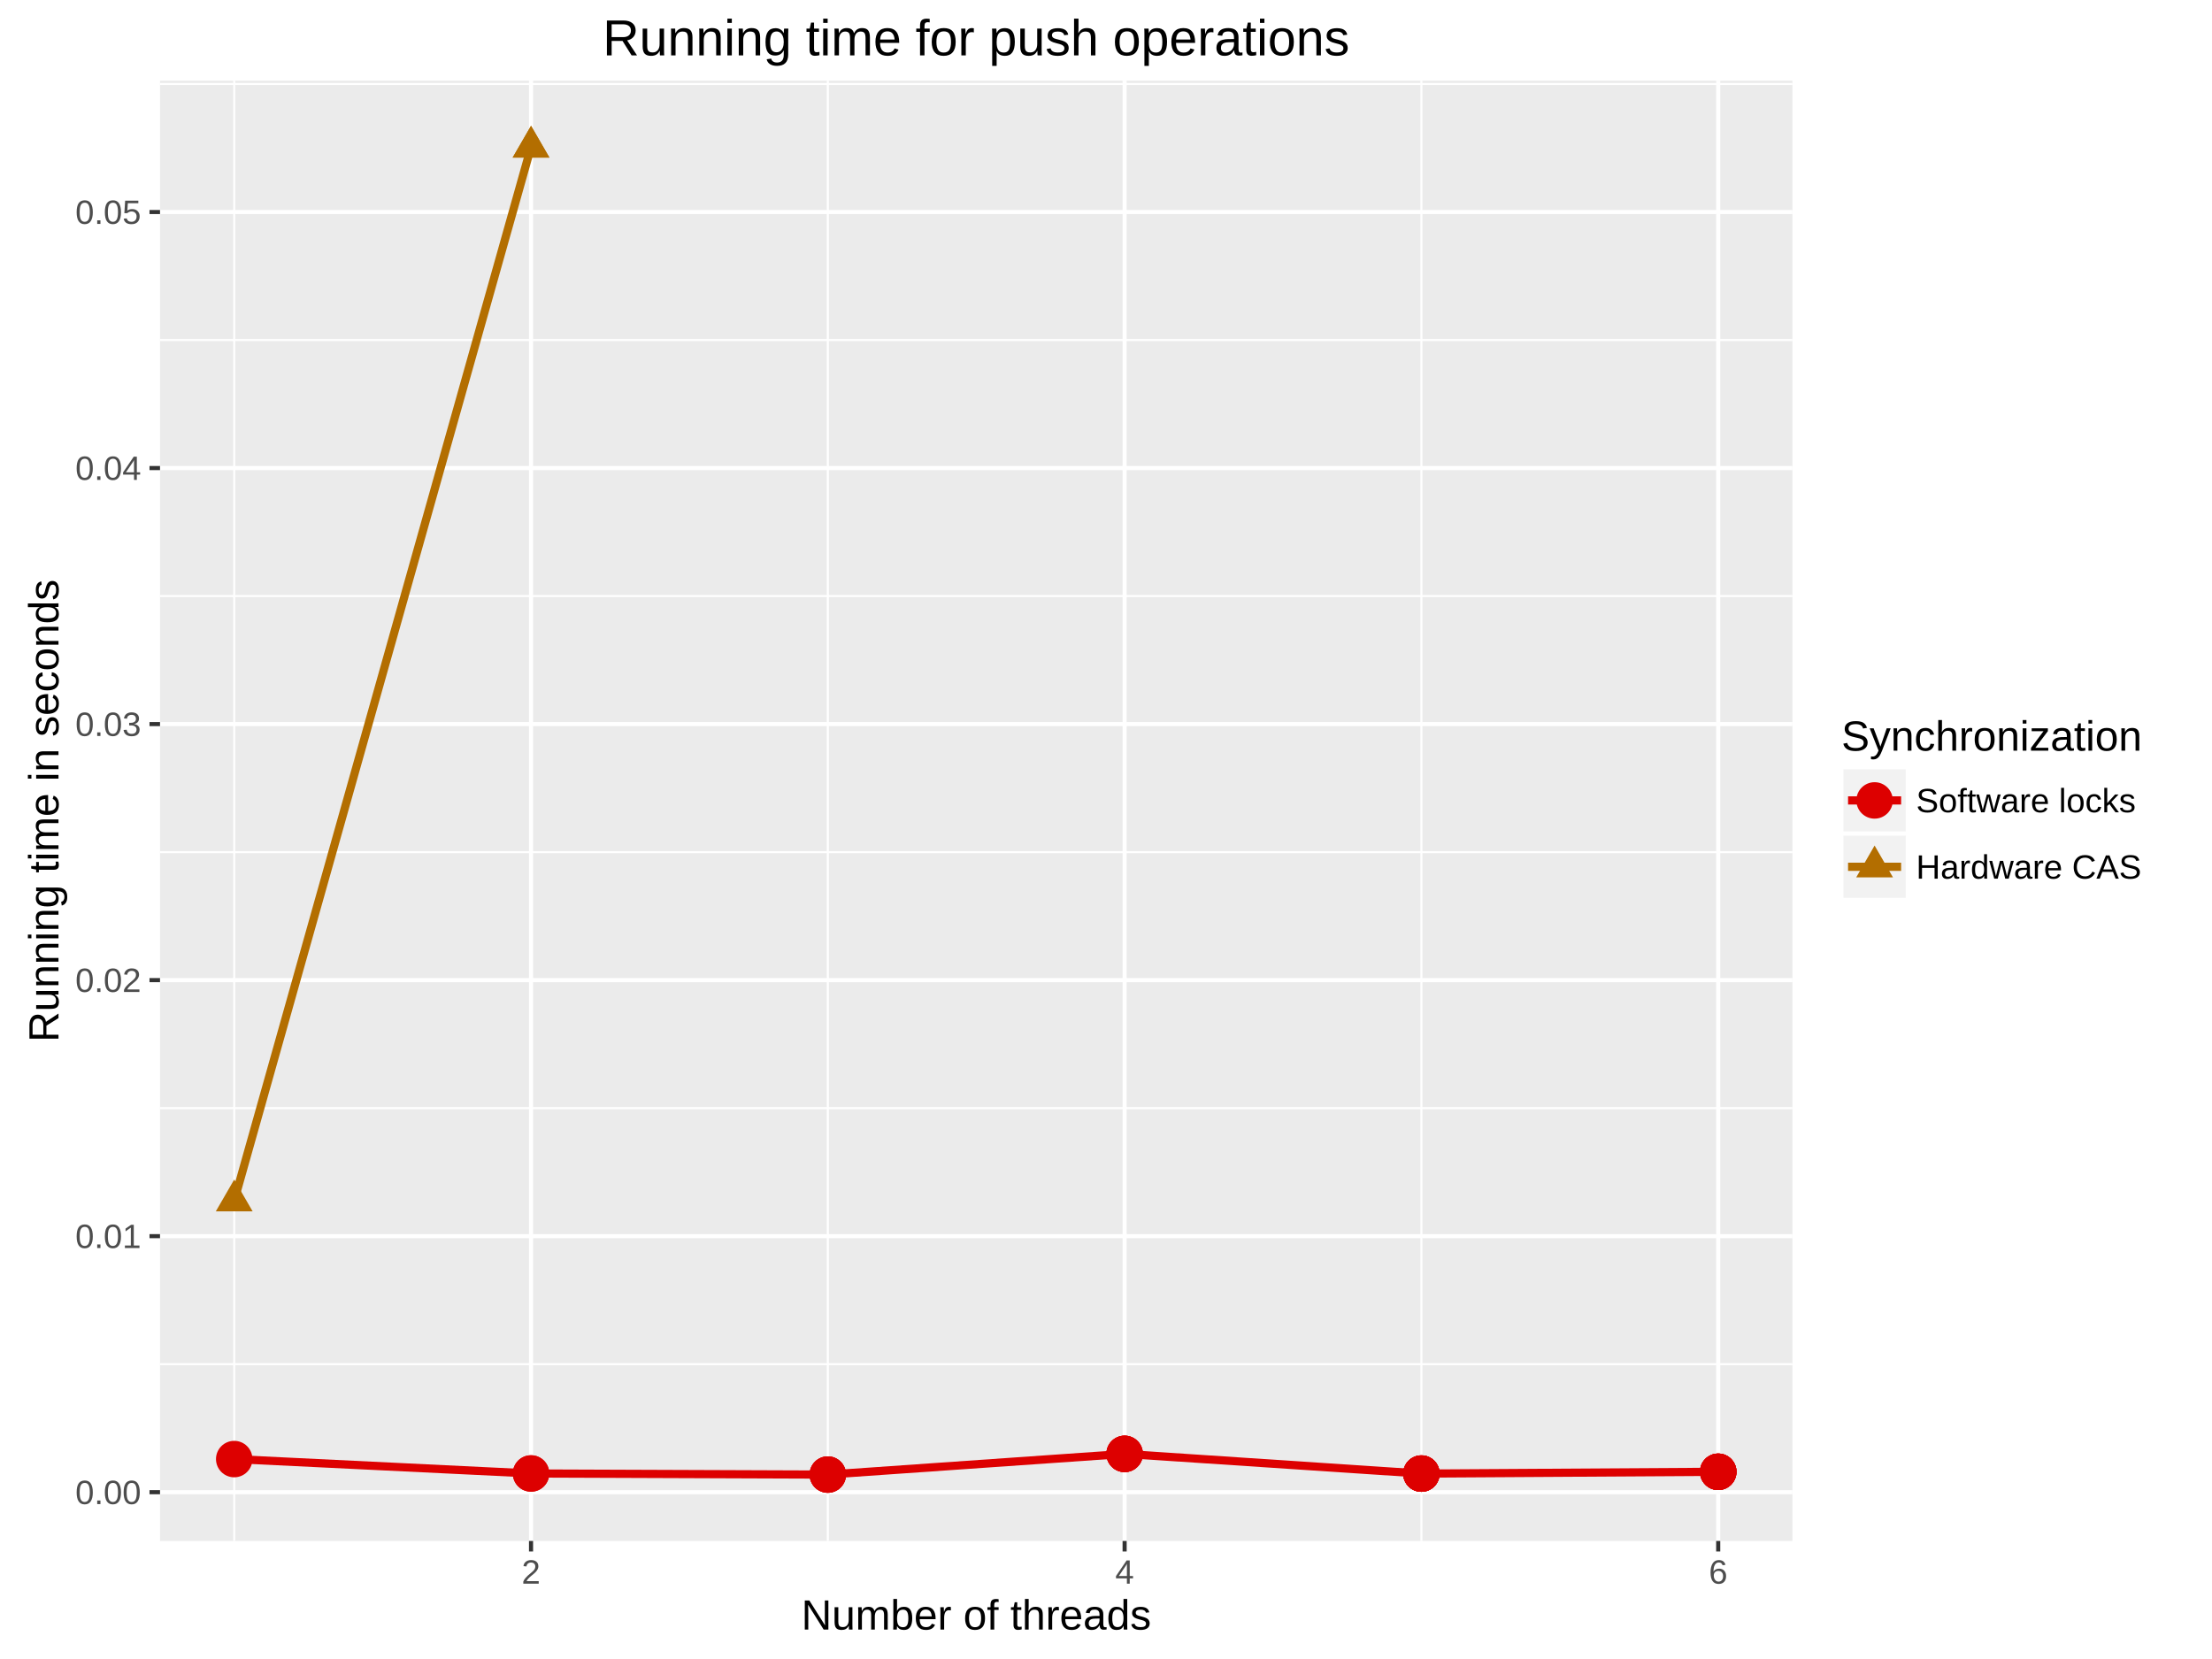
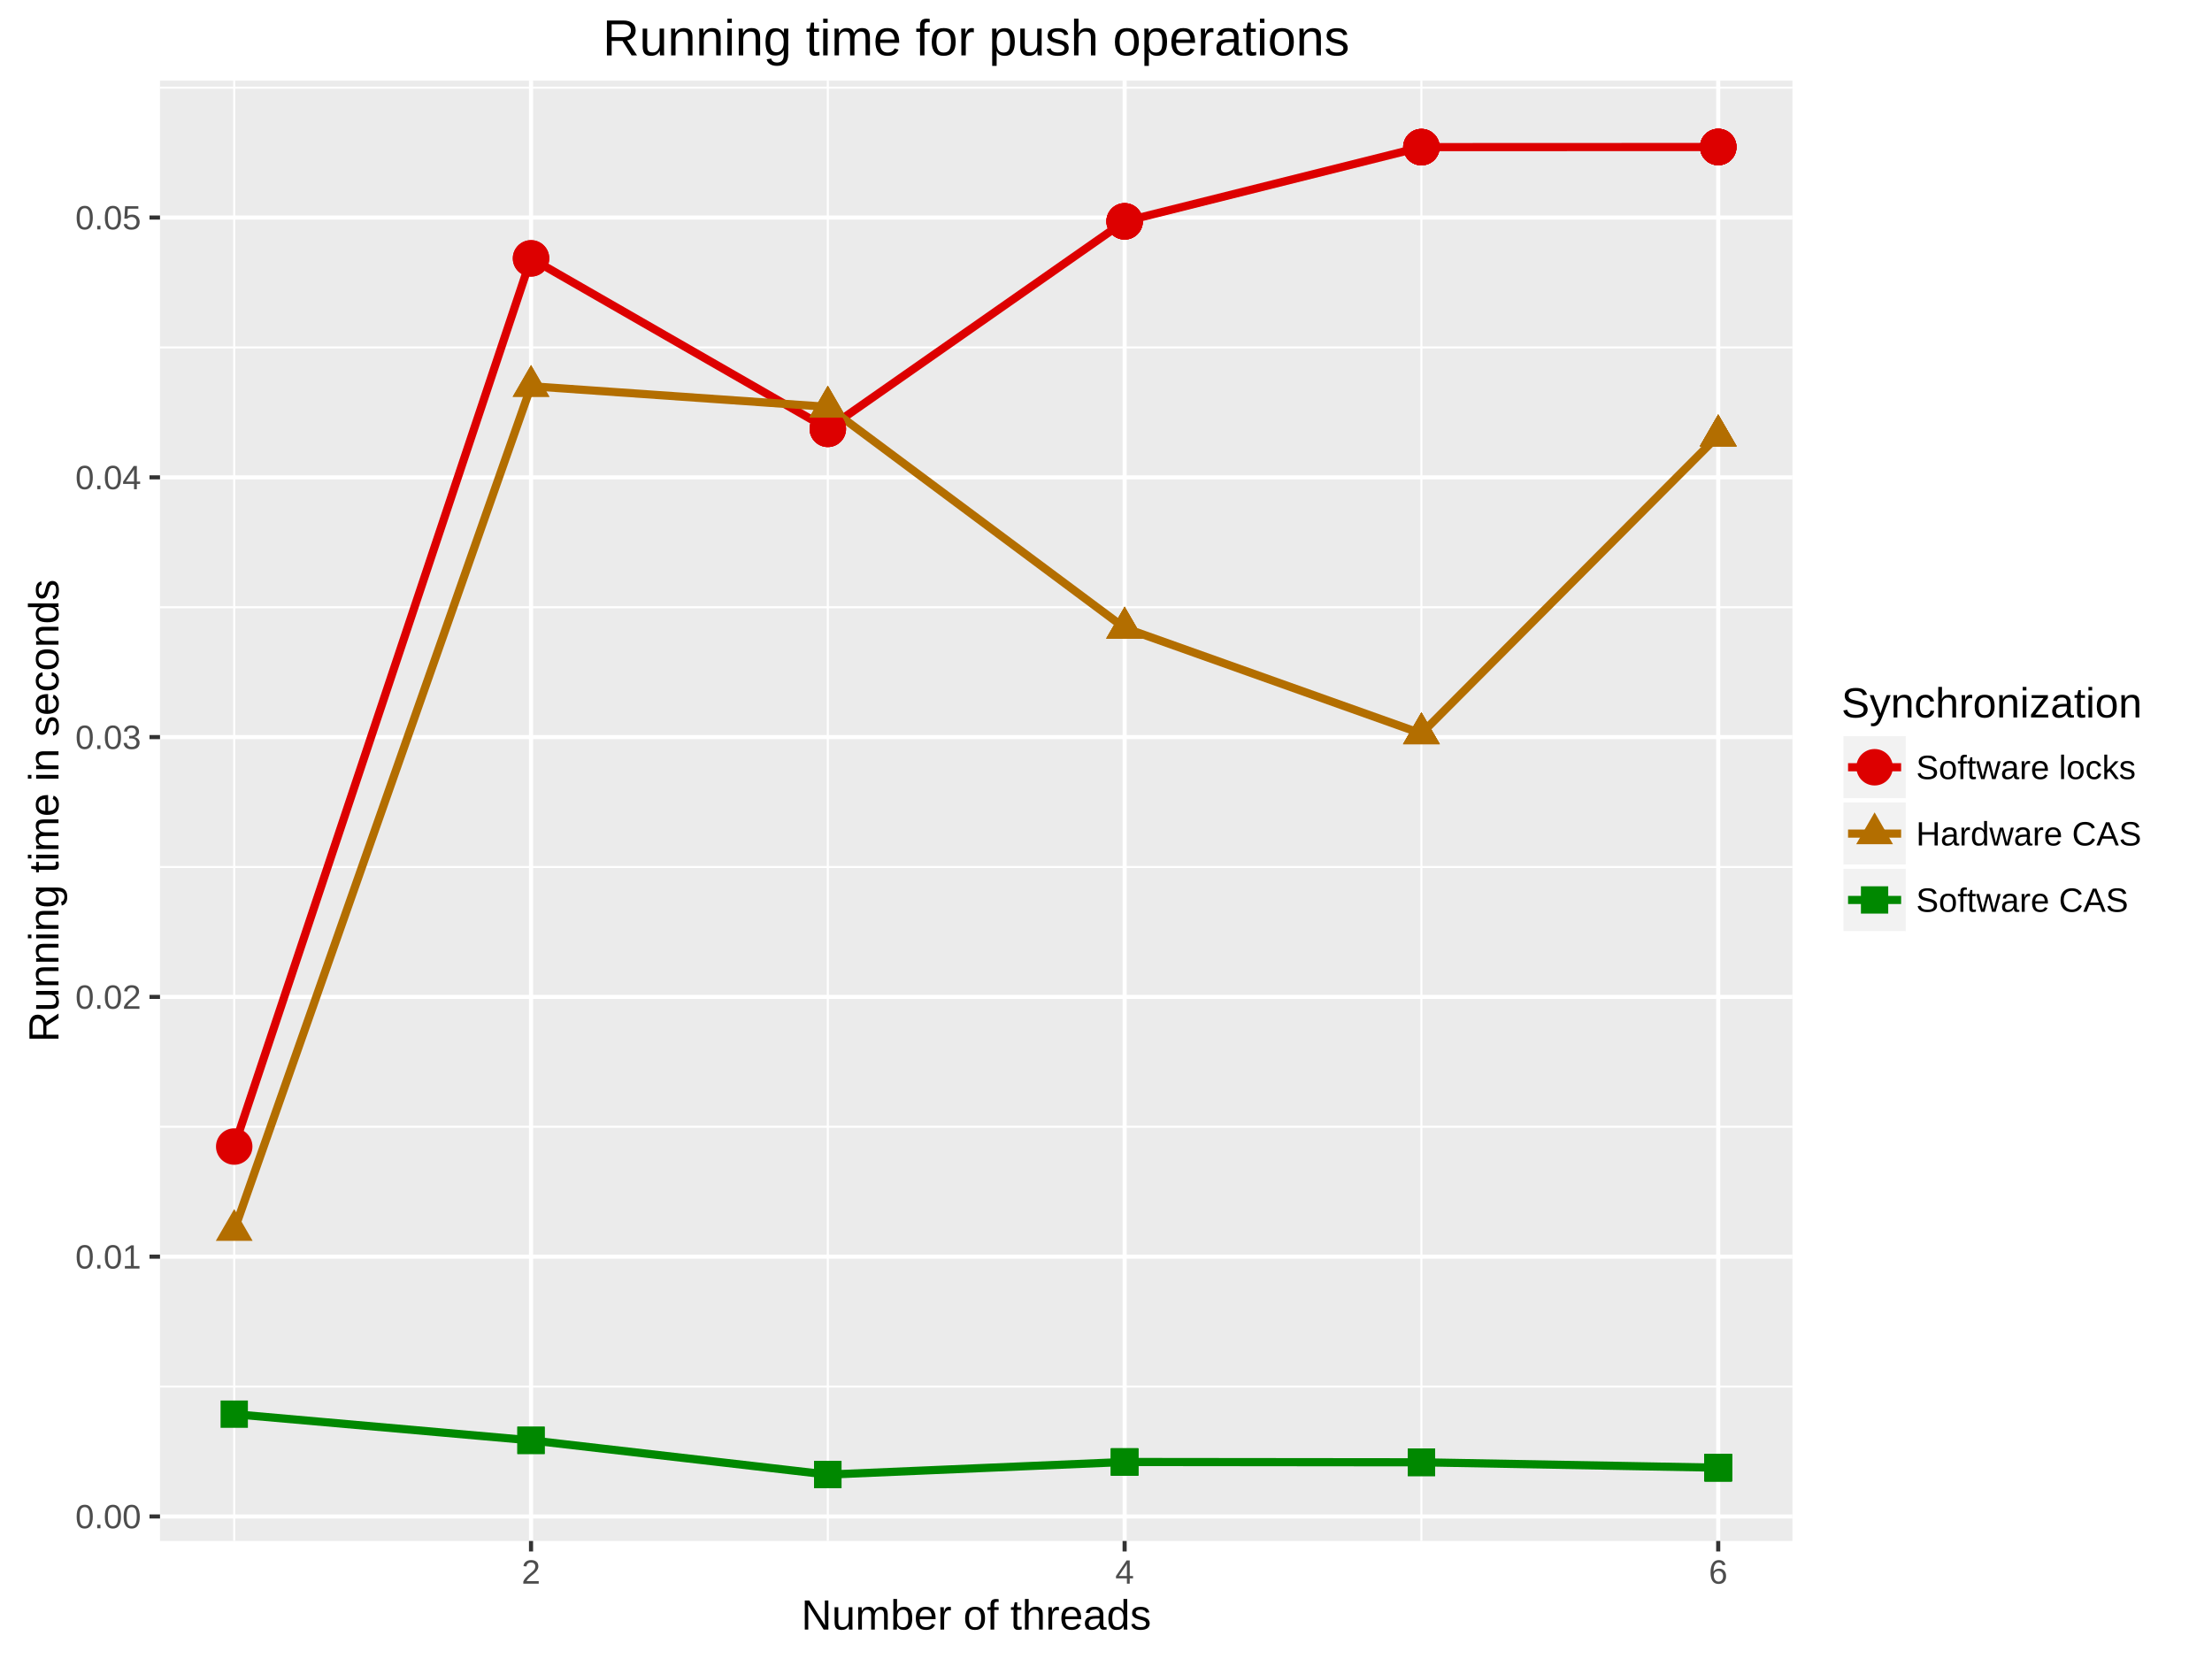
<svg xmlns="http://www.w3.org/2000/svg" viewBox="0 0 576.00 432.00">
  <defs>
    <style type="text/css">
    line, polyline, path, rect, circle {
      fill: none;
      stroke: #000000;
      stroke-linecap: round;
      stroke-linejoin: round;
      stroke-miterlimit: 10.00;
    }
  </style>
  </defs>
  <rect width="100%" height="100%" style="stroke: none; fill: #FFFFFF;" />
  <rect x="0.00" y="0.00" width="576.00" height="432.00" style="stroke-width: 1.07; stroke: #FFFFFF; fill: #FFFFFF;" />
  <defs>
    <clipPath id="cpNDEuNjcwMXw0NjYuNzQxfDQwMS4yNjR8MjAuOTkyMw==">
      <rect x="41.67" y="20.99" width="425.07" height="380.27" />
    </clipPath>
  </defs>
  <rect x="41.67" y="20.99" width="425.07" height="380.27" style="stroke-width: 1.07; stroke: none; fill: #EBEBEB;" clip-path="url(#cpNDEuNjcwMXw0NjYuNzQxfDQwMS4yNjR8MjAuOTkyMw==)" />
-   <polyline points="41.67,355.23 466.74,355.23 " style="stroke-width: 0.53; stroke: #FFFFFF; stroke-linecap: butt;" clip-path="url(#cpNDEuNjcwMXw0NjYuNzQxfDQwMS4yNjR8MjAuOTkyMw==)" />
-   <polyline points="41.67,288.56 466.74,288.56 " style="stroke-width: 0.53; stroke: #FFFFFF; stroke-linecap: butt;" clip-path="url(#cpNDEuNjcwMXw0NjYuNzQxfDQwMS4yNjR8MjAuOTkyMw==)" />
-   <polyline points="41.67,221.89 466.74,221.89 " style="stroke-width: 0.53; stroke: #FFFFFF; stroke-linecap: butt;" clip-path="url(#cpNDEuNjcwMXw0NjYuNzQxfDQwMS4yNjR8MjAuOTkyMw==)" />
-   <polyline points="41.67,155.21 466.74,155.21 " style="stroke-width: 0.53; stroke: #FFFFFF; stroke-linecap: butt;" clip-path="url(#cpNDEuNjcwMXw0NjYuNzQxfDQwMS4yNjR8MjAuOTkyMw==)" />
-   <polyline points="41.67,88.54 466.74,88.54 " style="stroke-width: 0.53; stroke: #FFFFFF; stroke-linecap: butt;" clip-path="url(#cpNDEuNjcwMXw0NjYuNzQxfDQwMS4yNjR8MjAuOTkyMw==)" />
-   <polyline points="41.67,21.87 466.74,21.87 " style="stroke-width: 0.53; stroke: #FFFFFF; stroke-linecap: butt;" clip-path="url(#cpNDEuNjcwMXw0NjYuNzQxfDQwMS4yNjR8MjAuOTkyMw==)" />
+   <polyline points="41.67,361.06 466.74,361.06 " style="stroke-width: 0.53; stroke: #FFFFFF; stroke-linecap: butt;" clip-path="url(#cpNDEuNjcwMXw0NjYuNzQxfDQwMS4yNjR8MjAuOTkyMw==)" />
+   <polyline points="41.67,293.41 466.74,293.41 " style="stroke-width: 0.53; stroke: #FFFFFF; stroke-linecap: butt;" clip-path="url(#cpNDEuNjcwMXw0NjYuNzQxfDQwMS4yNjR8MjAuOTkyMw==)" />
+   <polyline points="41.67,225.76 466.74,225.76 " style="stroke-width: 0.53; stroke: #FFFFFF; stroke-linecap: butt;" clip-path="url(#cpNDEuNjcwMXw0NjYuNzQxfDQwMS4yNjR8MjAuOTkyMw==)" />
+   <polyline points="41.67,158.12 466.74,158.12 " style="stroke-width: 0.53; stroke: #FFFFFF; stroke-linecap: butt;" clip-path="url(#cpNDEuNjcwMXw0NjYuNzQxfDQwMS4yNjR8MjAuOTkyMw==)" />
+   <polyline points="41.67,90.47 466.74,90.47 " style="stroke-width: 0.53; stroke: #FFFFFF; stroke-linecap: butt;" clip-path="url(#cpNDEuNjcwMXw0NjYuNzQxfDQwMS4yNjR8MjAuOTkyMw==)" />
+   <polyline points="41.67,22.83 466.74,22.83 " style="stroke-width: 0.53; stroke: #FFFFFF; stroke-linecap: butt;" clip-path="url(#cpNDEuNjcwMXw0NjYuNzQxfDQwMS4yNjR8MjAuOTkyMw==)" />
  <polyline points="60.99,401.26 60.99,20.99 " style="stroke-width: 0.53; stroke: #FFFFFF; stroke-linecap: butt;" clip-path="url(#cpNDEuNjcwMXw0NjYuNzQxfDQwMS4yNjR8MjAuOTkyMw==)" />
  <polyline points="215.56,401.26 215.56,20.99 " style="stroke-width: 0.53; stroke: #FFFFFF; stroke-linecap: butt;" clip-path="url(#cpNDEuNjcwMXw0NjYuNzQxfDQwMS4yNjR8MjAuOTkyMw==)" />
  <polyline points="370.13,401.26 370.13,20.99 " style="stroke-width: 0.53; stroke: #FFFFFF; stroke-linecap: butt;" clip-path="url(#cpNDEuNjcwMXw0NjYuNzQxfDQwMS4yNjR8MjAuOTkyMw==)" />
-   <polyline points="41.67,388.56 466.74,388.56 " style="stroke-width: 1.07; stroke: #FFFFFF; stroke-linecap: butt;" clip-path="url(#cpNDEuNjcwMXw0NjYuNzQxfDQwMS4yNjR8MjAuOTkyMw==)" />
-   <polyline points="41.67,321.89 466.74,321.89 " style="stroke-width: 1.07; stroke: #FFFFFF; stroke-linecap: butt;" clip-path="url(#cpNDEuNjcwMXw0NjYuNzQxfDQwMS4yNjR8MjAuOTkyMw==)" />
-   <polyline points="41.67,255.22 466.74,255.22 " style="stroke-width: 1.07; stroke: #FFFFFF; stroke-linecap: butt;" clip-path="url(#cpNDEuNjcwMXw0NjYuNzQxfDQwMS4yNjR8MjAuOTkyMw==)" />
-   <polyline points="41.67,188.55 466.74,188.55 " style="stroke-width: 1.07; stroke: #FFFFFF; stroke-linecap: butt;" clip-path="url(#cpNDEuNjcwMXw0NjYuNzQxfDQwMS4yNjR8MjAuOTkyMw==)" />
-   <polyline points="41.67,121.88 466.74,121.88 " style="stroke-width: 1.07; stroke: #FFFFFF; stroke-linecap: butt;" clip-path="url(#cpNDEuNjcwMXw0NjYuNzQxfDQwMS4yNjR8MjAuOTkyMw==)" />
-   <polyline points="41.67,55.21 466.74,55.21 " style="stroke-width: 1.07; stroke: #FFFFFF; stroke-linecap: butt;" clip-path="url(#cpNDEuNjcwMXw0NjYuNzQxfDQwMS4yNjR8MjAuOTkyMw==)" />
+   <polyline points="41.67,394.88 466.74,394.88 " style="stroke-width: 1.07; stroke: #FFFFFF; stroke-linecap: butt;" clip-path="url(#cpNDEuNjcwMXw0NjYuNzQxfDQwMS4yNjR8MjAuOTkyMw==)" />
+   <polyline points="41.67,327.23 466.74,327.23 " style="stroke-width: 1.07; stroke: #FFFFFF; stroke-linecap: butt;" clip-path="url(#cpNDEuNjcwMXw0NjYuNzQxfDQwMS4yNjR8MjAuOTkyMw==)" />
+   <polyline points="41.67,259.59 466.74,259.59 " style="stroke-width: 1.07; stroke: #FFFFFF; stroke-linecap: butt;" clip-path="url(#cpNDEuNjcwMXw0NjYuNzQxfDQwMS4yNjR8MjAuOTkyMw==)" />
+   <polyline points="41.67,191.94 466.74,191.94 " style="stroke-width: 1.07; stroke: #FFFFFF; stroke-linecap: butt;" clip-path="url(#cpNDEuNjcwMXw0NjYuNzQxfDQwMS4yNjR8MjAuOTkyMw==)" />
+   <polyline points="41.67,124.30 466.74,124.30 " style="stroke-width: 1.07; stroke: #FFFFFF; stroke-linecap: butt;" clip-path="url(#cpNDEuNjcwMXw0NjYuNzQxfDQwMS4yNjR8MjAuOTkyMw==)" />
+   <polyline points="41.67,56.65 466.74,56.65 " style="stroke-width: 1.07; stroke: #FFFFFF; stroke-linecap: butt;" clip-path="url(#cpNDEuNjcwMXw0NjYuNzQxfDQwMS4yNjR8MjAuOTkyMw==)" />
  <polyline points="138.28,401.26 138.28,20.99 " style="stroke-width: 1.07; stroke: #FFFFFF; stroke-linecap: butt;" clip-path="url(#cpNDEuNjcwMXw0NjYuNzQxfDQwMS4yNjR8MjAuOTkyMw==)" />
  <polyline points="292.85,401.26 292.85,20.99 " style="stroke-width: 1.07; stroke: #FFFFFF; stroke-linecap: butt;" clip-path="url(#cpNDEuNjcwMXw0NjYuNzQxfDQwMS4yNjR8MjAuOTkyMw==)" />
  <polyline points="447.42,401.26 447.42,20.99 " style="stroke-width: 1.07; stroke: #FFFFFF; stroke-linecap: butt;" clip-path="url(#cpNDEuNjcwMXw0NjYuNzQxfDQwMS4yNjR8MjAuOTkyMw==)" />
-   <polyline points="60.99,379.94 138.28,383.69 138.28,383.69 215.56,383.98 215.56,383.98 215.56,383.98 292.85,378.59 292.85,378.59 292.85,378.59 292.85,378.59 370.13,383.72 370.13,383.72 370.13,383.72 370.13,383.72 370.13,383.72 447.42,383.25 447.42,383.25 447.42,383.25 447.42,383.25 447.42,383.25 447.42,383.25 " style="stroke-width: 2.13; stroke: #DD0000; stroke-linecap: butt;" clip-path="url(#cpNDEuNjcwMXw0NjYuNzQxfDQwMS4yNjR8MjAuOTkyMw==)" />
-   <polyline points="60.99,312.67 138.28,38.28 138.28,38.28 " style="stroke-width: 2.13; stroke: #B36E00; stroke-linecap: butt;" clip-path="url(#cpNDEuNjcwMXw0NjYuNzQxfDQwMS4yNjR8MjAuOTkyMw==)" />
-   <circle cx="60.99" cy="379.94" r="3.56pt" style="stroke-width: 0.71; stroke: none; fill: #DD0000;" clip-path="url(#cpNDEuNjcwMXw0NjYuNzQxfDQwMS4yNjR8MjAuOTkyMw==)" />
-   <polyline points="60.99,307.14 65.78,315.43 56.20,315.43 " style="stroke-width: 0.71; stroke: none; fill: #B36E00;" clip-path="url(#cpNDEuNjcwMXw0NjYuNzQxfDQwMS4yNjR8MjAuOTkyMw==)" />
-   <circle cx="138.28" cy="383.69" r="3.56pt" style="stroke-width: 0.71; stroke: none; fill: #DD0000;" clip-path="url(#cpNDEuNjcwMXw0NjYuNzQxfDQwMS4yNjR8MjAuOTkyMw==)" />
-   <circle cx="138.28" cy="383.69" r="3.56pt" style="stroke-width: 0.71; stroke: none; fill: #DD0000;" clip-path="url(#cpNDEuNjcwMXw0NjYuNzQxfDQwMS4yNjR8MjAuOTkyMw==)" />
-   <polyline points="138.28,32.75 143.07,41.04 133.49,41.04 " style="stroke-width: 0.71; stroke: none; fill: #B36E00;" clip-path="url(#cpNDEuNjcwMXw0NjYuNzQxfDQwMS4yNjR8MjAuOTkyMw==)" />
-   <polyline points="138.28,32.75 143.07,41.04 133.49,41.04 " style="stroke-width: 0.71; stroke: none; fill: #B36E00;" clip-path="url(#cpNDEuNjcwMXw0NjYuNzQxfDQwMS4yNjR8MjAuOTkyMw==)" />
-   <circle cx="215.56" cy="383.98" r="3.56pt" style="stroke-width: 0.71; stroke: none; fill: #DD0000;" clip-path="url(#cpNDEuNjcwMXw0NjYuNzQxfDQwMS4yNjR8MjAuOTkyMw==)" />
-   <circle cx="215.56" cy="383.98" r="3.56pt" style="stroke-width: 0.71; stroke: none; fill: #DD0000;" clip-path="url(#cpNDEuNjcwMXw0NjYuNzQxfDQwMS4yNjR8MjAuOTkyMw==)" />
-   <circle cx="215.56" cy="383.98" r="3.56pt" style="stroke-width: 0.71; stroke: none; fill: #DD0000;" clip-path="url(#cpNDEuNjcwMXw0NjYuNzQxfDQwMS4yNjR8MjAuOTkyMw==)" />
-   <circle cx="292.85" cy="378.59" r="3.56pt" style="stroke-width: 0.71; stroke: none; fill: #DD0000;" clip-path="url(#cpNDEuNjcwMXw0NjYuNzQxfDQwMS4yNjR8MjAuOTkyMw==)" />
-   <circle cx="292.85" cy="378.59" r="3.56pt" style="stroke-width: 0.71; stroke: none; fill: #DD0000;" clip-path="url(#cpNDEuNjcwMXw0NjYuNzQxfDQwMS4yNjR8MjAuOTkyMw==)" />
-   <circle cx="292.85" cy="378.59" r="3.56pt" style="stroke-width: 0.71; stroke: none; fill: #DD0000;" clip-path="url(#cpNDEuNjcwMXw0NjYuNzQxfDQwMS4yNjR8MjAuOTkyMw==)" />
-   <circle cx="292.85" cy="378.59" r="3.56pt" style="stroke-width: 0.71; stroke: none; fill: #DD0000;" clip-path="url(#cpNDEuNjcwMXw0NjYuNzQxfDQwMS4yNjR8MjAuOTkyMw==)" />
-   <circle cx="370.13" cy="383.72" r="3.56pt" style="stroke-width: 0.71; stroke: none; fill: #DD0000;" clip-path="url(#cpNDEuNjcwMXw0NjYuNzQxfDQwMS4yNjR8MjAuOTkyMw==)" />
-   <circle cx="370.13" cy="383.72" r="3.56pt" style="stroke-width: 0.71; stroke: none; fill: #DD0000;" clip-path="url(#cpNDEuNjcwMXw0NjYuNzQxfDQwMS4yNjR8MjAuOTkyMw==)" />
-   <circle cx="370.13" cy="383.72" r="3.56pt" style="stroke-width: 0.71; stroke: none; fill: #DD0000;" clip-path="url(#cpNDEuNjcwMXw0NjYuNzQxfDQwMS4yNjR8MjAuOTkyMw==)" />
-   <circle cx="370.13" cy="383.72" r="3.56pt" style="stroke-width: 0.71; stroke: none; fill: #DD0000;" clip-path="url(#cpNDEuNjcwMXw0NjYuNzQxfDQwMS4yNjR8MjAuOTkyMw==)" />
-   <circle cx="370.13" cy="383.72" r="3.56pt" style="stroke-width: 0.71; stroke: none; fill: #DD0000;" clip-path="url(#cpNDEuNjcwMXw0NjYuNzQxfDQwMS4yNjR8MjAuOTkyMw==)" />
-   <circle cx="447.42" cy="383.25" r="3.56pt" style="stroke-width: 0.71; stroke: none; fill: #DD0000;" clip-path="url(#cpNDEuNjcwMXw0NjYuNzQxfDQwMS4yNjR8MjAuOTkyMw==)" />
-   <circle cx="447.42" cy="383.25" r="3.56pt" style="stroke-width: 0.71; stroke: none; fill: #DD0000;" clip-path="url(#cpNDEuNjcwMXw0NjYuNzQxfDQwMS4yNjR8MjAuOTkyMw==)" />
-   <circle cx="447.42" cy="383.25" r="3.56pt" style="stroke-width: 0.71; stroke: none; fill: #DD0000;" clip-path="url(#cpNDEuNjcwMXw0NjYuNzQxfDQwMS4yNjR8MjAuOTkyMw==)" />
-   <circle cx="447.42" cy="383.25" r="3.56pt" style="stroke-width: 0.71; stroke: none; fill: #DD0000;" clip-path="url(#cpNDEuNjcwMXw0NjYuNzQxfDQwMS4yNjR8MjAuOTkyMw==)" />
-   <circle cx="447.42" cy="383.25" r="3.56pt" style="stroke-width: 0.71; stroke: none; fill: #DD0000;" clip-path="url(#cpNDEuNjcwMXw0NjYuNzQxfDQwMS4yNjR8MjAuOTkyMw==)" />
-   <circle cx="447.42" cy="383.25" r="3.56pt" style="stroke-width: 0.71; stroke: none; fill: #DD0000;" clip-path="url(#cpNDEuNjcwMXw0NjYuNzQxfDQwMS4yNjR8MjAuOTkyMw==)" />
+   <polyline points="60.99,298.56 138.28,67.28 138.28,67.28 215.56,111.67 215.56,111.67 215.56,111.67 292.85,57.64 292.85,57.64 292.85,57.64 292.85,57.64 370.13,38.31 370.13,38.31 370.13,38.31 370.13,38.31 370.13,38.31 447.42,38.28 447.42,38.28 447.42,38.28 447.42,38.28 447.42,38.28 447.42,38.28 " style="stroke-width: 2.13; stroke: #DD0000; stroke-linecap: butt;" clip-path="url(#cpNDEuNjcwMXw0NjYuNzQxfDQwMS4yNjR8MjAuOTkyMw==)" />
+   <polyline points="60.99,320.35 138.28,100.57 138.28,100.57 215.56,105.95 215.56,105.95 215.56,105.95 292.85,163.51 292.85,163.51 292.85,163.51 292.85,163.51 370.13,191.02 370.13,191.02 370.13,191.02 370.13,191.02 370.13,191.02 447.42,113.44 447.42,113.44 447.42,113.44 447.42,113.44 447.42,113.44 447.42,113.44 " style="stroke-width: 2.13; stroke: #B36E00; stroke-linecap: butt;" clip-path="url(#cpNDEuNjcwMXw0NjYuNzQxfDQwMS4yNjR8MjAuOTkyMw==)" />
+   <polyline points="60.99,368.25 138.28,375.07 138.28,375.07 215.56,383.98 215.56,383.98 215.56,383.98 292.85,380.70 292.85,380.70 292.85,380.70 292.85,380.70 370.13,380.78 370.13,380.78 370.13,380.78 370.13,380.78 370.13,380.78 447.42,382.18 447.42,382.18 447.42,382.18 447.42,382.18 447.42,382.18 447.42,382.18 " style="stroke-width: 2.13; stroke: #008800; stroke-linecap: butt;" clip-path="url(#cpNDEuNjcwMXw0NjYuNzQxfDQwMS4yNjR8MjAuOTkyMw==)" />
+   <circle cx="60.99" cy="298.56" r="3.56pt" style="stroke-width: 0.71; stroke: none; fill: #DD0000;" clip-path="url(#cpNDEuNjcwMXw0NjYuNzQxfDQwMS4yNjR8MjAuOTkyMw==)" />
+   <polyline points="60.99,314.82 65.78,323.11 56.20,323.11 " style="stroke-width: 0.71; stroke: none; fill: #B36E00;" clip-path="url(#cpNDEuNjcwMXw0NjYuNzQxfDQwMS4yNjR8MjAuOTkyMw==)" />
+   <polyline points="57.44,371.80 64.55,371.80 64.55,364.69 57.44,364.69 " style="stroke-width: 0.71; stroke: none; fill: #008800;" clip-path="url(#cpNDEuNjcwMXw0NjYuNzQxfDQwMS4yNjR8MjAuOTkyMw==)" />
+   <circle cx="138.28" cy="67.28" r="3.56pt" style="stroke-width: 0.71; stroke: none; fill: #DD0000;" clip-path="url(#cpNDEuNjcwMXw0NjYuNzQxfDQwMS4yNjR8MjAuOTkyMw==)" />
+   <circle cx="138.28" cy="67.28" r="3.56pt" style="stroke-width: 0.71; stroke: none; fill: #DD0000;" clip-path="url(#cpNDEuNjcwMXw0NjYuNzQxfDQwMS4yNjR8MjAuOTkyMw==)" />
+   <polyline points="138.28,95.04 143.07,103.33 133.49,103.33 " style="stroke-width: 0.71; stroke: none; fill: #B36E00;" clip-path="url(#cpNDEuNjcwMXw0NjYuNzQxfDQwMS4yNjR8MjAuOTkyMw==)" />
+   <polyline points="138.28,95.04 143.07,103.33 133.49,103.33 " style="stroke-width: 0.71; stroke: none; fill: #B36E00;" clip-path="url(#cpNDEuNjcwMXw0NjYuNzQxfDQwMS4yNjR8MjAuOTkyMw==)" />
+   <polyline points="134.72,378.62 141.83,378.62 141.83,371.51 134.72,371.51 " style="stroke-width: 0.71; stroke: none; fill: #008800;" clip-path="url(#cpNDEuNjcwMXw0NjYuNzQxfDQwMS4yNjR8MjAuOTkyMw==)" />
+   <polyline points="134.72,378.62 141.83,378.62 141.83,371.51 134.72,371.51 " style="stroke-width: 0.71; stroke: none; fill: #008800;" clip-path="url(#cpNDEuNjcwMXw0NjYuNzQxfDQwMS4yNjR8MjAuOTkyMw==)" />
+   <circle cx="215.56" cy="111.67" r="3.56pt" style="stroke-width: 0.71; stroke: none; fill: #DD0000;" clip-path="url(#cpNDEuNjcwMXw0NjYuNzQxfDQwMS4yNjR8MjAuOTkyMw==)" />
+   <circle cx="215.56" cy="111.67" r="3.56pt" style="stroke-width: 0.71; stroke: none; fill: #DD0000;" clip-path="url(#cpNDEuNjcwMXw0NjYuNzQxfDQwMS4yNjR8MjAuOTkyMw==)" />
+   <circle cx="215.56" cy="111.67" r="3.56pt" style="stroke-width: 0.71; stroke: none; fill: #DD0000;" clip-path="url(#cpNDEuNjcwMXw0NjYuNzQxfDQwMS4yNjR8MjAuOTkyMw==)" />
+   <polyline points="215.56,100.42 220.35,108.71 210.77,108.71 " style="stroke-width: 0.71; stroke: none; fill: #B36E00;" clip-path="url(#cpNDEuNjcwMXw0NjYuNzQxfDQwMS4yNjR8MjAuOTkyMw==)" />
+   <polyline points="215.56,100.42 220.35,108.71 210.77,108.71 " style="stroke-width: 0.71; stroke: none; fill: #B36E00;" clip-path="url(#cpNDEuNjcwMXw0NjYuNzQxfDQwMS4yNjR8MjAuOTkyMw==)" />
+   <polyline points="215.56,100.42 220.35,108.71 210.77,108.71 " style="stroke-width: 0.71; stroke: none; fill: #B36E00;" clip-path="url(#cpNDEuNjcwMXw0NjYuNzQxfDQwMS4yNjR8MjAuOTkyMw==)" />
+   <polyline points="212.01,387.53 219.12,387.53 219.12,380.42 212.01,380.42 " style="stroke-width: 0.71; stroke: none; fill: #008800;" clip-path="url(#cpNDEuNjcwMXw0NjYuNzQxfDQwMS4yNjR8MjAuOTkyMw==)" />
+   <polyline points="212.01,387.53 219.12,387.53 219.12,380.42 212.01,380.42 " style="stroke-width: 0.71; stroke: none; fill: #008800;" clip-path="url(#cpNDEuNjcwMXw0NjYuNzQxfDQwMS4yNjR8MjAuOTkyMw==)" />
+   <polyline points="212.01,387.53 219.12,387.53 219.12,380.42 212.01,380.42 " style="stroke-width: 0.71; stroke: none; fill: #008800;" clip-path="url(#cpNDEuNjcwMXw0NjYuNzQxfDQwMS4yNjR8MjAuOTkyMw==)" />
+   <circle cx="292.85" cy="57.64" r="3.56pt" style="stroke-width: 0.71; stroke: none; fill: #DD0000;" clip-path="url(#cpNDEuNjcwMXw0NjYuNzQxfDQwMS4yNjR8MjAuOTkyMw==)" />
+   <circle cx="292.85" cy="57.64" r="3.56pt" style="stroke-width: 0.71; stroke: none; fill: #DD0000;" clip-path="url(#cpNDEuNjcwMXw0NjYuNzQxfDQwMS4yNjR8MjAuOTkyMw==)" />
+   <circle cx="292.85" cy="57.64" r="3.56pt" style="stroke-width: 0.71; stroke: none; fill: #DD0000;" clip-path="url(#cpNDEuNjcwMXw0NjYuNzQxfDQwMS4yNjR8MjAuOTkyMw==)" />
+   <circle cx="292.85" cy="57.64" r="3.56pt" style="stroke-width: 0.71; stroke: none; fill: #DD0000;" clip-path="url(#cpNDEuNjcwMXw0NjYuNzQxfDQwMS4yNjR8MjAuOTkyMw==)" />
+   <polyline points="292.85,157.98 297.64,166.27 288.06,166.27 " style="stroke-width: 0.71; stroke: none; fill: #B36E00;" clip-path="url(#cpNDEuNjcwMXw0NjYuNzQxfDQwMS4yNjR8MjAuOTkyMw==)" />
+   <polyline points="292.85,157.98 297.64,166.27 288.06,166.27 " style="stroke-width: 0.71; stroke: none; fill: #B36E00;" clip-path="url(#cpNDEuNjcwMXw0NjYuNzQxfDQwMS4yNjR8MjAuOTkyMw==)" />
+   <polyline points="292.85,157.98 297.64,166.27 288.06,166.27 " style="stroke-width: 0.71; stroke: none; fill: #B36E00;" clip-path="url(#cpNDEuNjcwMXw0NjYuNzQxfDQwMS4yNjR8MjAuOTkyMw==)" />
+   <polyline points="292.85,157.98 297.64,166.27 288.06,166.27 " style="stroke-width: 0.71; stroke: none; fill: #B36E00;" clip-path="url(#cpNDEuNjcwMXw0NjYuNzQxfDQwMS4yNjR8MjAuOTkyMw==)" />
+   <polyline points="289.29,384.25 296.40,384.25 296.40,377.14 289.29,377.14 " style="stroke-width: 0.71; stroke: none; fill: #008800;" clip-path="url(#cpNDEuNjcwMXw0NjYuNzQxfDQwMS4yNjR8MjAuOTkyMw==)" />
+   <polyline points="289.29,384.25 296.40,384.25 296.40,377.14 289.29,377.14 " style="stroke-width: 0.71; stroke: none; fill: #008800;" clip-path="url(#cpNDEuNjcwMXw0NjYuNzQxfDQwMS4yNjR8MjAuOTkyMw==)" />
+   <polyline points="289.29,384.25 296.40,384.25 296.40,377.14 289.29,377.14 " style="stroke-width: 0.71; stroke: none; fill: #008800;" clip-path="url(#cpNDEuNjcwMXw0NjYuNzQxfDQwMS4yNjR8MjAuOTkyMw==)" />
+   <polyline points="289.29,384.25 296.40,384.25 296.40,377.14 289.29,377.14 " style="stroke-width: 0.71; stroke: none; fill: #008800;" clip-path="url(#cpNDEuNjcwMXw0NjYuNzQxfDQwMS4yNjR8MjAuOTkyMw==)" />
+   <circle cx="370.13" cy="38.31" r="3.56pt" style="stroke-width: 0.71; stroke: none; fill: #DD0000;" clip-path="url(#cpNDEuNjcwMXw0NjYuNzQxfDQwMS4yNjR8MjAuOTkyMw==)" />
+   <circle cx="370.13" cy="38.31" r="3.56pt" style="stroke-width: 0.71; stroke: none; fill: #DD0000;" clip-path="url(#cpNDEuNjcwMXw0NjYuNzQxfDQwMS4yNjR8MjAuOTkyMw==)" />
+   <circle cx="370.13" cy="38.31" r="3.56pt" style="stroke-width: 0.71; stroke: none; fill: #DD0000;" clip-path="url(#cpNDEuNjcwMXw0NjYuNzQxfDQwMS4yNjR8MjAuOTkyMw==)" />
+   <circle cx="370.13" cy="38.31" r="3.56pt" style="stroke-width: 0.71; stroke: none; fill: #DD0000;" clip-path="url(#cpNDEuNjcwMXw0NjYuNzQxfDQwMS4yNjR8MjAuOTkyMw==)" />
+   <circle cx="370.13" cy="38.31" r="3.56pt" style="stroke-width: 0.71; stroke: none; fill: #DD0000;" clip-path="url(#cpNDEuNjcwMXw0NjYuNzQxfDQwMS4yNjR8MjAuOTkyMw==)" />
+   <polyline points="370.13,185.49 374.92,193.78 365.35,193.78 " style="stroke-width: 0.71; stroke: none; fill: #B36E00;" clip-path="url(#cpNDEuNjcwMXw0NjYuNzQxfDQwMS4yNjR8MjAuOTkyMw==)" />
+   <polyline points="370.13,185.49 374.92,193.78 365.35,193.78 " style="stroke-width: 0.71; stroke: none; fill: #B36E00;" clip-path="url(#cpNDEuNjcwMXw0NjYuNzQxfDQwMS4yNjR8MjAuOTkyMw==)" />
+   <polyline points="370.13,185.49 374.92,193.78 365.35,193.78 " style="stroke-width: 0.71; stroke: none; fill: #B36E00;" clip-path="url(#cpNDEuNjcwMXw0NjYuNzQxfDQwMS4yNjR8MjAuOTkyMw==)" />
+   <polyline points="370.13,185.49 374.92,193.78 365.35,193.78 " style="stroke-width: 0.71; stroke: none; fill: #B36E00;" clip-path="url(#cpNDEuNjcwMXw0NjYuNzQxfDQwMS4yNjR8MjAuOTkyMw==)" />
+   <polyline points="370.13,185.49 374.92,193.78 365.35,193.78 " style="stroke-width: 0.71; stroke: none; fill: #B36E00;" clip-path="url(#cpNDEuNjcwMXw0NjYuNzQxfDQwMS4yNjR8MjAuOTkyMw==)" />
+   <polyline points="366.58,384.34 373.69,384.34 373.69,377.23 366.58,377.23 " style="stroke-width: 0.71; stroke: none; fill: #008800;" clip-path="url(#cpNDEuNjcwMXw0NjYuNzQxfDQwMS4yNjR8MjAuOTkyMw==)" />
+   <polyline points="366.58,384.34 373.69,384.34 373.69,377.23 366.58,377.23 " style="stroke-width: 0.71; stroke: none; fill: #008800;" clip-path="url(#cpNDEuNjcwMXw0NjYuNzQxfDQwMS4yNjR8MjAuOTkyMw==)" />
+   <polyline points="366.58,384.34 373.69,384.34 373.69,377.23 366.58,377.23 " style="stroke-width: 0.71; stroke: none; fill: #008800;" clip-path="url(#cpNDEuNjcwMXw0NjYuNzQxfDQwMS4yNjR8MjAuOTkyMw==)" />
+   <polyline points="366.58,384.34 373.69,384.34 373.69,377.23 366.58,377.23 " style="stroke-width: 0.71; stroke: none; fill: #008800;" clip-path="url(#cpNDEuNjcwMXw0NjYuNzQxfDQwMS4yNjR8MjAuOTkyMw==)" />
+   <polyline points="366.58,384.34 373.69,384.34 373.69,377.23 366.58,377.23 " style="stroke-width: 0.71; stroke: none; fill: #008800;" clip-path="url(#cpNDEuNjcwMXw0NjYuNzQxfDQwMS4yNjR8MjAuOTkyMw==)" />
+   <circle cx="447.42" cy="38.28" r="3.56pt" style="stroke-width: 0.71; stroke: none; fill: #DD0000;" clip-path="url(#cpNDEuNjcwMXw0NjYuNzQxfDQwMS4yNjR8MjAuOTkyMw==)" />
+   <circle cx="447.42" cy="38.28" r="3.56pt" style="stroke-width: 0.71; stroke: none; fill: #DD0000;" clip-path="url(#cpNDEuNjcwMXw0NjYuNzQxfDQwMS4yNjR8MjAuOTkyMw==)" />
+   <circle cx="447.42" cy="38.28" r="3.56pt" style="stroke-width: 0.71; stroke: none; fill: #DD0000;" clip-path="url(#cpNDEuNjcwMXw0NjYuNzQxfDQwMS4yNjR8MjAuOTkyMw==)" />
+   <circle cx="447.42" cy="38.28" r="3.56pt" style="stroke-width: 0.71; stroke: none; fill: #DD0000;" clip-path="url(#cpNDEuNjcwMXw0NjYuNzQxfDQwMS4yNjR8MjAuOTkyMw==)" />
+   <circle cx="447.42" cy="38.28" r="3.56pt" style="stroke-width: 0.71; stroke: none; fill: #DD0000;" clip-path="url(#cpNDEuNjcwMXw0NjYuNzQxfDQwMS4yNjR8MjAuOTkyMw==)" />
+   <circle cx="447.42" cy="38.28" r="3.56pt" style="stroke-width: 0.71; stroke: none; fill: #DD0000;" clip-path="url(#cpNDEuNjcwMXw0NjYuNzQxfDQwMS4yNjR8MjAuOTkyMw==)" />
+   <polyline points="447.42,107.92 452.21,116.21 442.63,116.21 " style="stroke-width: 0.71; stroke: none; fill: #B36E00;" clip-path="url(#cpNDEuNjcwMXw0NjYuNzQxfDQwMS4yNjR8MjAuOTkyMw==)" />
+   <polyline points="447.42,107.92 452.21,116.21 442.63,116.21 " style="stroke-width: 0.71; stroke: none; fill: #B36E00;" clip-path="url(#cpNDEuNjcwMXw0NjYuNzQxfDQwMS4yNjR8MjAuOTkyMw==)" />
+   <polyline points="447.42,107.92 452.21,116.21 442.63,116.21 " style="stroke-width: 0.71; stroke: none; fill: #B36E00;" clip-path="url(#cpNDEuNjcwMXw0NjYuNzQxfDQwMS4yNjR8MjAuOTkyMw==)" />
+   <polyline points="447.42,107.92 452.21,116.21 442.63,116.21 " style="stroke-width: 0.71; stroke: none; fill: #B36E00;" clip-path="url(#cpNDEuNjcwMXw0NjYuNzQxfDQwMS4yNjR8MjAuOTkyMw==)" />
+   <polyline points="447.42,107.92 452.21,116.21 442.63,116.21 " style="stroke-width: 0.71; stroke: none; fill: #B36E00;" clip-path="url(#cpNDEuNjcwMXw0NjYuNzQxfDQwMS4yNjR8MjAuOTkyMw==)" />
+   <polyline points="447.42,107.92 452.21,116.21 442.63,116.21 " style="stroke-width: 0.71; stroke: none; fill: #B36E00;" clip-path="url(#cpNDEuNjcwMXw0NjYuNzQxfDQwMS4yNjR8MjAuOTkyMw==)" />
+   <polyline points="443.86,385.74 450.98,385.74 450.98,378.63 443.86,378.63 " style="stroke-width: 0.71; stroke: none; fill: #008800;" clip-path="url(#cpNDEuNjcwMXw0NjYuNzQxfDQwMS4yNjR8MjAuOTkyMw==)" />
+   <polyline points="443.86,385.74 450.98,385.74 450.98,378.63 443.86,378.63 " style="stroke-width: 0.71; stroke: none; fill: #008800;" clip-path="url(#cpNDEuNjcwMXw0NjYuNzQxfDQwMS4yNjR8MjAuOTkyMw==)" />
+   <polyline points="443.86,385.74 450.98,385.74 450.98,378.63 443.86,378.63 " style="stroke-width: 0.71; stroke: none; fill: #008800;" clip-path="url(#cpNDEuNjcwMXw0NjYuNzQxfDQwMS4yNjR8MjAuOTkyMw==)" />
+   <polyline points="443.86,385.74 450.98,385.74 450.98,378.63 443.86,378.63 " style="stroke-width: 0.71; stroke: none; fill: #008800;" clip-path="url(#cpNDEuNjcwMXw0NjYuNzQxfDQwMS4yNjR8MjAuOTkyMw==)" />
+   <polyline points="443.86,385.74 450.98,385.74 450.98,378.63 443.86,378.63 " style="stroke-width: 0.71; stroke: none; fill: #008800;" clip-path="url(#cpNDEuNjcwMXw0NjYuNzQxfDQwMS4yNjR8MjAuOTkyMw==)" />
+   <polyline points="443.86,385.74 450.98,385.74 450.98,378.63 443.86,378.63 " style="stroke-width: 0.71; stroke: none; fill: #008800;" clip-path="url(#cpNDEuNjcwMXw0NjYuNzQxfDQwMS4yNjR8MjAuOTkyMw==)" />
  <defs>
    <clipPath id="cpMHw1NzZ8NDMyfDA=">
      <rect x="0.00" y="0.00" width="576.00" height="432.00" />
    </clipPath>
  </defs>
  <g clip-path="url(#cpMHw1NzZ8NDMyfDA=)">
-     <text x="19.62" y="391.66" style="font-size: 8.80px; fill: #4D4D4D; font-family: Liberation Sans;" textLength="17.12px" lengthAdjust="spacingAndGlyphs">0.00</text>
+     <text x="19.62" y="397.97" style="font-size: 8.80px; fill: #4D4D4D; font-family: Liberation Sans;" textLength="17.12px" lengthAdjust="spacingAndGlyphs">0.00</text>
  </g>
  <g clip-path="url(#cpMHw1NzZ8NDMyfDA=)">
-     <text x="19.62" y="324.99" style="font-size: 8.80px; fill: #4D4D4D; font-family: Liberation Sans;" textLength="17.12px" lengthAdjust="spacingAndGlyphs">0.01</text>
+     <text x="19.62" y="330.33" style="font-size: 8.80px; fill: #4D4D4D; font-family: Liberation Sans;" textLength="17.12px" lengthAdjust="spacingAndGlyphs">0.01</text>
  </g>
  <g clip-path="url(#cpMHw1NzZ8NDMyfDA=)">
-     <text x="19.62" y="258.31" style="font-size: 8.80px; fill: #4D4D4D; font-family: Liberation Sans;" textLength="17.12px" lengthAdjust="spacingAndGlyphs">0.02</text>
+     <text x="19.62" y="262.68" style="font-size: 8.80px; fill: #4D4D4D; font-family: Liberation Sans;" textLength="17.12px" lengthAdjust="spacingAndGlyphs">0.02</text>
  </g>
  <g clip-path="url(#cpMHw1NzZ8NDMyfDA=)">
-     <text x="19.62" y="191.64" style="font-size: 8.80px; fill: #4D4D4D; font-family: Liberation Sans;" textLength="17.12px" lengthAdjust="spacingAndGlyphs">0.03</text>
+     <text x="19.62" y="195.04" style="font-size: 8.80px; fill: #4D4D4D; font-family: Liberation Sans;" textLength="17.12px" lengthAdjust="spacingAndGlyphs">0.03</text>
  </g>
  <g clip-path="url(#cpMHw1NzZ8NDMyfDA=)">
-     <text x="19.62" y="124.97" style="font-size: 8.80px; fill: #4D4D4D; font-family: Liberation Sans;" textLength="17.12px" lengthAdjust="spacingAndGlyphs">0.04</text>
+     <text x="19.62" y="127.39" style="font-size: 8.80px; fill: #4D4D4D; font-family: Liberation Sans;" textLength="17.12px" lengthAdjust="spacingAndGlyphs">0.04</text>
  </g>
  <g clip-path="url(#cpMHw1NzZ8NDMyfDA=)">
-     <text x="19.62" y="58.30" style="font-size: 8.80px; fill: #4D4D4D; font-family: Liberation Sans;" textLength="17.12px" lengthAdjust="spacingAndGlyphs">0.05</text>
+     <text x="19.62" y="59.74" style="font-size: 8.80px; fill: #4D4D4D; font-family: Liberation Sans;" textLength="17.12px" lengthAdjust="spacingAndGlyphs">0.05</text>
  </g>
-   <polyline points="38.93,388.56 41.67,388.56 " style="stroke-width: 1.07; stroke: #333333; stroke-linecap: butt;" clip-path="url(#cpMHw1NzZ8NDMyfDA=)" />
-   <polyline points="38.93,321.89 41.67,321.89 " style="stroke-width: 1.07; stroke: #333333; stroke-linecap: butt;" clip-path="url(#cpMHw1NzZ8NDMyfDA=)" />
-   <polyline points="38.93,255.22 41.67,255.22 " style="stroke-width: 1.07; stroke: #333333; stroke-linecap: butt;" clip-path="url(#cpMHw1NzZ8NDMyfDA=)" />
-   <polyline points="38.93,188.55 41.67,188.55 " style="stroke-width: 1.07; stroke: #333333; stroke-linecap: butt;" clip-path="url(#cpMHw1NzZ8NDMyfDA=)" />
-   <polyline points="38.93,121.88 41.67,121.88 " style="stroke-width: 1.07; stroke: #333333; stroke-linecap: butt;" clip-path="url(#cpMHw1NzZ8NDMyfDA=)" />
-   <polyline points="38.93,55.21 41.67,55.21 " style="stroke-width: 1.07; stroke: #333333; stroke-linecap: butt;" clip-path="url(#cpMHw1NzZ8NDMyfDA=)" />
+   <polyline points="38.93,394.88 41.67,394.88 " style="stroke-width: 1.07; stroke: #333333; stroke-linecap: butt;" clip-path="url(#cpMHw1NzZ8NDMyfDA=)" />
+   <polyline points="38.93,327.23 41.67,327.23 " style="stroke-width: 1.07; stroke: #333333; stroke-linecap: butt;" clip-path="url(#cpMHw1NzZ8NDMyfDA=)" />
+   <polyline points="38.93,259.59 41.67,259.59 " style="stroke-width: 1.07; stroke: #333333; stroke-linecap: butt;" clip-path="url(#cpMHw1NzZ8NDMyfDA=)" />
+   <polyline points="38.93,191.94 41.67,191.94 " style="stroke-width: 1.07; stroke: #333333; stroke-linecap: butt;" clip-path="url(#cpMHw1NzZ8NDMyfDA=)" />
+   <polyline points="38.93,124.30 41.67,124.30 " style="stroke-width: 1.07; stroke: #333333; stroke-linecap: butt;" clip-path="url(#cpMHw1NzZ8NDMyfDA=)" />
+   <polyline points="38.93,56.65 41.67,56.65 " style="stroke-width: 1.07; stroke: #333333; stroke-linecap: butt;" clip-path="url(#cpMHw1NzZ8NDMyfDA=)" />
  <polyline points="138.28,404.00 138.28,401.26 " style="stroke-width: 1.07; stroke: #333333; stroke-linecap: butt;" clip-path="url(#cpMHw1NzZ8NDMyfDA=)" />
  <polyline points="292.85,404.00 292.85,401.26 " style="stroke-width: 1.07; stroke: #333333; stroke-linecap: butt;" clip-path="url(#cpMHw1NzZ8NDMyfDA=)" />
  <polyline points="447.42,404.00 447.42,401.26 " style="stroke-width: 1.07; stroke: #333333; stroke-linecap: butt;" clip-path="url(#cpMHw1NzZ8NDMyfDA=)" />
  <g clip-path="url(#cpMHw1NzZ8NDMyfDA=)">
    <text x="135.83" y="412.38" style="font-size: 8.80px; fill: #4D4D4D; font-family: Liberation Sans;" textLength="4.89px" lengthAdjust="spacingAndGlyphs">2</text>
  </g>
  <g clip-path="url(#cpMHw1NzZ8NDMyfDA=)">
    <text x="290.40" y="412.38" style="font-size: 8.80px; fill: #4D4D4D; font-family: Liberation Sans;" textLength="4.89px" lengthAdjust="spacingAndGlyphs">4</text>
  </g>
  <g clip-path="url(#cpMHw1NzZ8NDMyfDA=)">
    <text x="444.97" y="412.38" style="font-size: 8.80px; fill: #4D4D4D; font-family: Liberation Sans;" textLength="4.89px" lengthAdjust="spacingAndGlyphs">6</text>
  </g>
  <g clip-path="url(#cpMHw1NzZ8NDMyfDA=)">
    <text x="208.66" y="424.33" style="font-size: 11.00px; font-family: Liberation Sans;" textLength="91.10px" lengthAdjust="spacingAndGlyphs">Number of threads</text>
  </g>
  <g clip-path="url(#cpMHw1NzZ8NDMyfDA=)">
    <text transform="translate(15.23,271.36) rotate(-90)" style="font-size: 11.00px; font-family: Liberation Sans;" textLength="120.46px" lengthAdjust="spacingAndGlyphs">Running time in seconds</text>
  </g>
-   <rect x="475.25" y="183.65" width="86.77" height="54.95" style="stroke-width: 1.07; stroke: none; fill: #FFFFFF;" clip-path="url(#cpMHw1NzZ8NDMyfDA=)" />
+   <rect x="475.25" y="175.01" width="86.77" height="72.23" style="stroke-width: 1.07; stroke: none; fill: #FFFFFF;" clip-path="url(#cpMHw1NzZ8NDMyfDA=)" />
  <g clip-path="url(#cpMHw1NzZ8NDMyfDA=)">
-     <text x="479.50" y="195.47" style="font-size: 11.00px; font-family: Liberation Sans;" textLength="78.27px" lengthAdjust="spacingAndGlyphs">Synchronization</text>
+     <text x="479.50" y="186.83" style="font-size: 11.00px; font-family: Liberation Sans;" textLength="78.27px" lengthAdjust="spacingAndGlyphs">Synchronization</text>
  </g>
-   <rect x="479.50" y="199.79" width="17.28" height="17.28" style="stroke-width: 1.07; stroke: #FFFFFF; fill: #F2F2F2;" clip-path="url(#cpMHw1NzZ8NDMyfDA=)" />
-   <line x1="481.23" y1="208.43" x2="495.05" y2="208.43" style="stroke-width: 2.13; stroke: #DD0000; stroke-linecap: butt;" clip-path="url(#cpMHw1NzZ8NDMyfDA=)" />
-   <circle cx="488.14" cy="208.43" r="3.56pt" style="stroke-width: 0.71; stroke: none; fill: #DD0000;" clip-path="url(#cpMHw1NzZ8NDMyfDA=)" />
-   <rect x="479.50" y="217.07" width="17.28" height="17.28" style="stroke-width: 1.07; stroke: #FFFFFF; fill: #F2F2F2;" clip-path="url(#cpMHw1NzZ8NDMyfDA=)" />
-   <line x1="481.23" y1="225.71" x2="495.05" y2="225.71" style="stroke-width: 2.13; stroke: #B36E00; stroke-linecap: butt;" clip-path="url(#cpMHw1NzZ8NDMyfDA=)" />
-   <polyline points="488.14,220.18 492.93,228.47 483.35,228.47 " style="stroke-width: 0.71; stroke: none; fill: #B36E00;" clip-path="url(#cpMHw1NzZ8NDMyfDA=)" />
+   <rect x="479.50" y="191.15" width="17.28" height="17.28" style="stroke-width: 1.07; stroke: #FFFFFF; fill: #F2F2F2;" clip-path="url(#cpMHw1NzZ8NDMyfDA=)" />
+   <line x1="481.23" y1="199.79" x2="495.05" y2="199.79" style="stroke-width: 2.13; stroke: #DD0000; stroke-linecap: butt;" clip-path="url(#cpMHw1NzZ8NDMyfDA=)" />
+   <circle cx="488.14" cy="199.79" r="3.56pt" style="stroke-width: 0.71; stroke: none; fill: #DD0000;" clip-path="url(#cpMHw1NzZ8NDMyfDA=)" />
+   <rect x="479.50" y="208.43" width="17.28" height="17.28" style="stroke-width: 1.07; stroke: #FFFFFF; fill: #F2F2F2;" clip-path="url(#cpMHw1NzZ8NDMyfDA=)" />
+   <line x1="481.23" y1="217.07" x2="495.05" y2="217.07" style="stroke-width: 2.13; stroke: #B36E00; stroke-linecap: butt;" clip-path="url(#cpMHw1NzZ8NDMyfDA=)" />
+   <polyline points="488.14,211.54 492.93,219.83 483.35,219.83 " style="stroke-width: 0.71; stroke: none; fill: #B36E00;" clip-path="url(#cpMHw1NzZ8NDMyfDA=)" />
+   <rect x="479.50" y="225.71" width="17.28" height="17.28" style="stroke-width: 1.07; stroke: #FFFFFF; fill: #F2F2F2;" clip-path="url(#cpMHw1NzZ8NDMyfDA=)" />
+   <line x1="481.23" y1="234.35" x2="495.05" y2="234.35" style="stroke-width: 2.13; stroke: #008800; stroke-linecap: butt;" clip-path="url(#cpMHw1NzZ8NDMyfDA=)" />
+   <polyline points="484.58,237.90 491.69,237.90 491.69,230.79 484.58,230.79 " style="stroke-width: 0.71; stroke: none; fill: #008800;" clip-path="url(#cpMHw1NzZ8NDMyfDA=)" />
  <g clip-path="url(#cpMHw1NzZ8NDMyfDA=)">
-     <text x="498.94" y="211.52" style="font-size: 8.80px; font-family: Liberation Sans;" textLength="57.20px" lengthAdjust="spacingAndGlyphs">Software locks</text>
+     <text x="498.94" y="202.88" style="font-size: 8.80px; font-family: Liberation Sans;" textLength="57.20px" lengthAdjust="spacingAndGlyphs">Software locks</text>
  </g>
  <g clip-path="url(#cpMHw1NzZ8NDMyfDA=)">
-     <text x="498.94" y="228.80" style="font-size: 8.80px; font-family: Liberation Sans;" textLength="58.67px" lengthAdjust="spacingAndGlyphs">Hardware CAS</text>
+     <text x="498.94" y="220.16" style="font-size: 8.80px; font-family: Liberation Sans;" textLength="58.67px" lengthAdjust="spacingAndGlyphs">Hardware CAS</text>
+   </g>
+   <g clip-path="url(#cpMHw1NzZ8NDMyfDA=)">
+     <text x="498.94" y="237.44" style="font-size: 8.80px; font-family: Liberation Sans;" textLength="55.25px" lengthAdjust="spacingAndGlyphs">Software CAS</text>
  </g>
  <g clip-path="url(#cpMHw1NzZ8NDMyfDA=)">
    <text x="156.96" y="14.42" style="font-size: 13.20px; font-family: Liberation Sans;" textLength="194.49px" lengthAdjust="spacingAndGlyphs">Running time for push operations</text>
  </g>
</svg>
